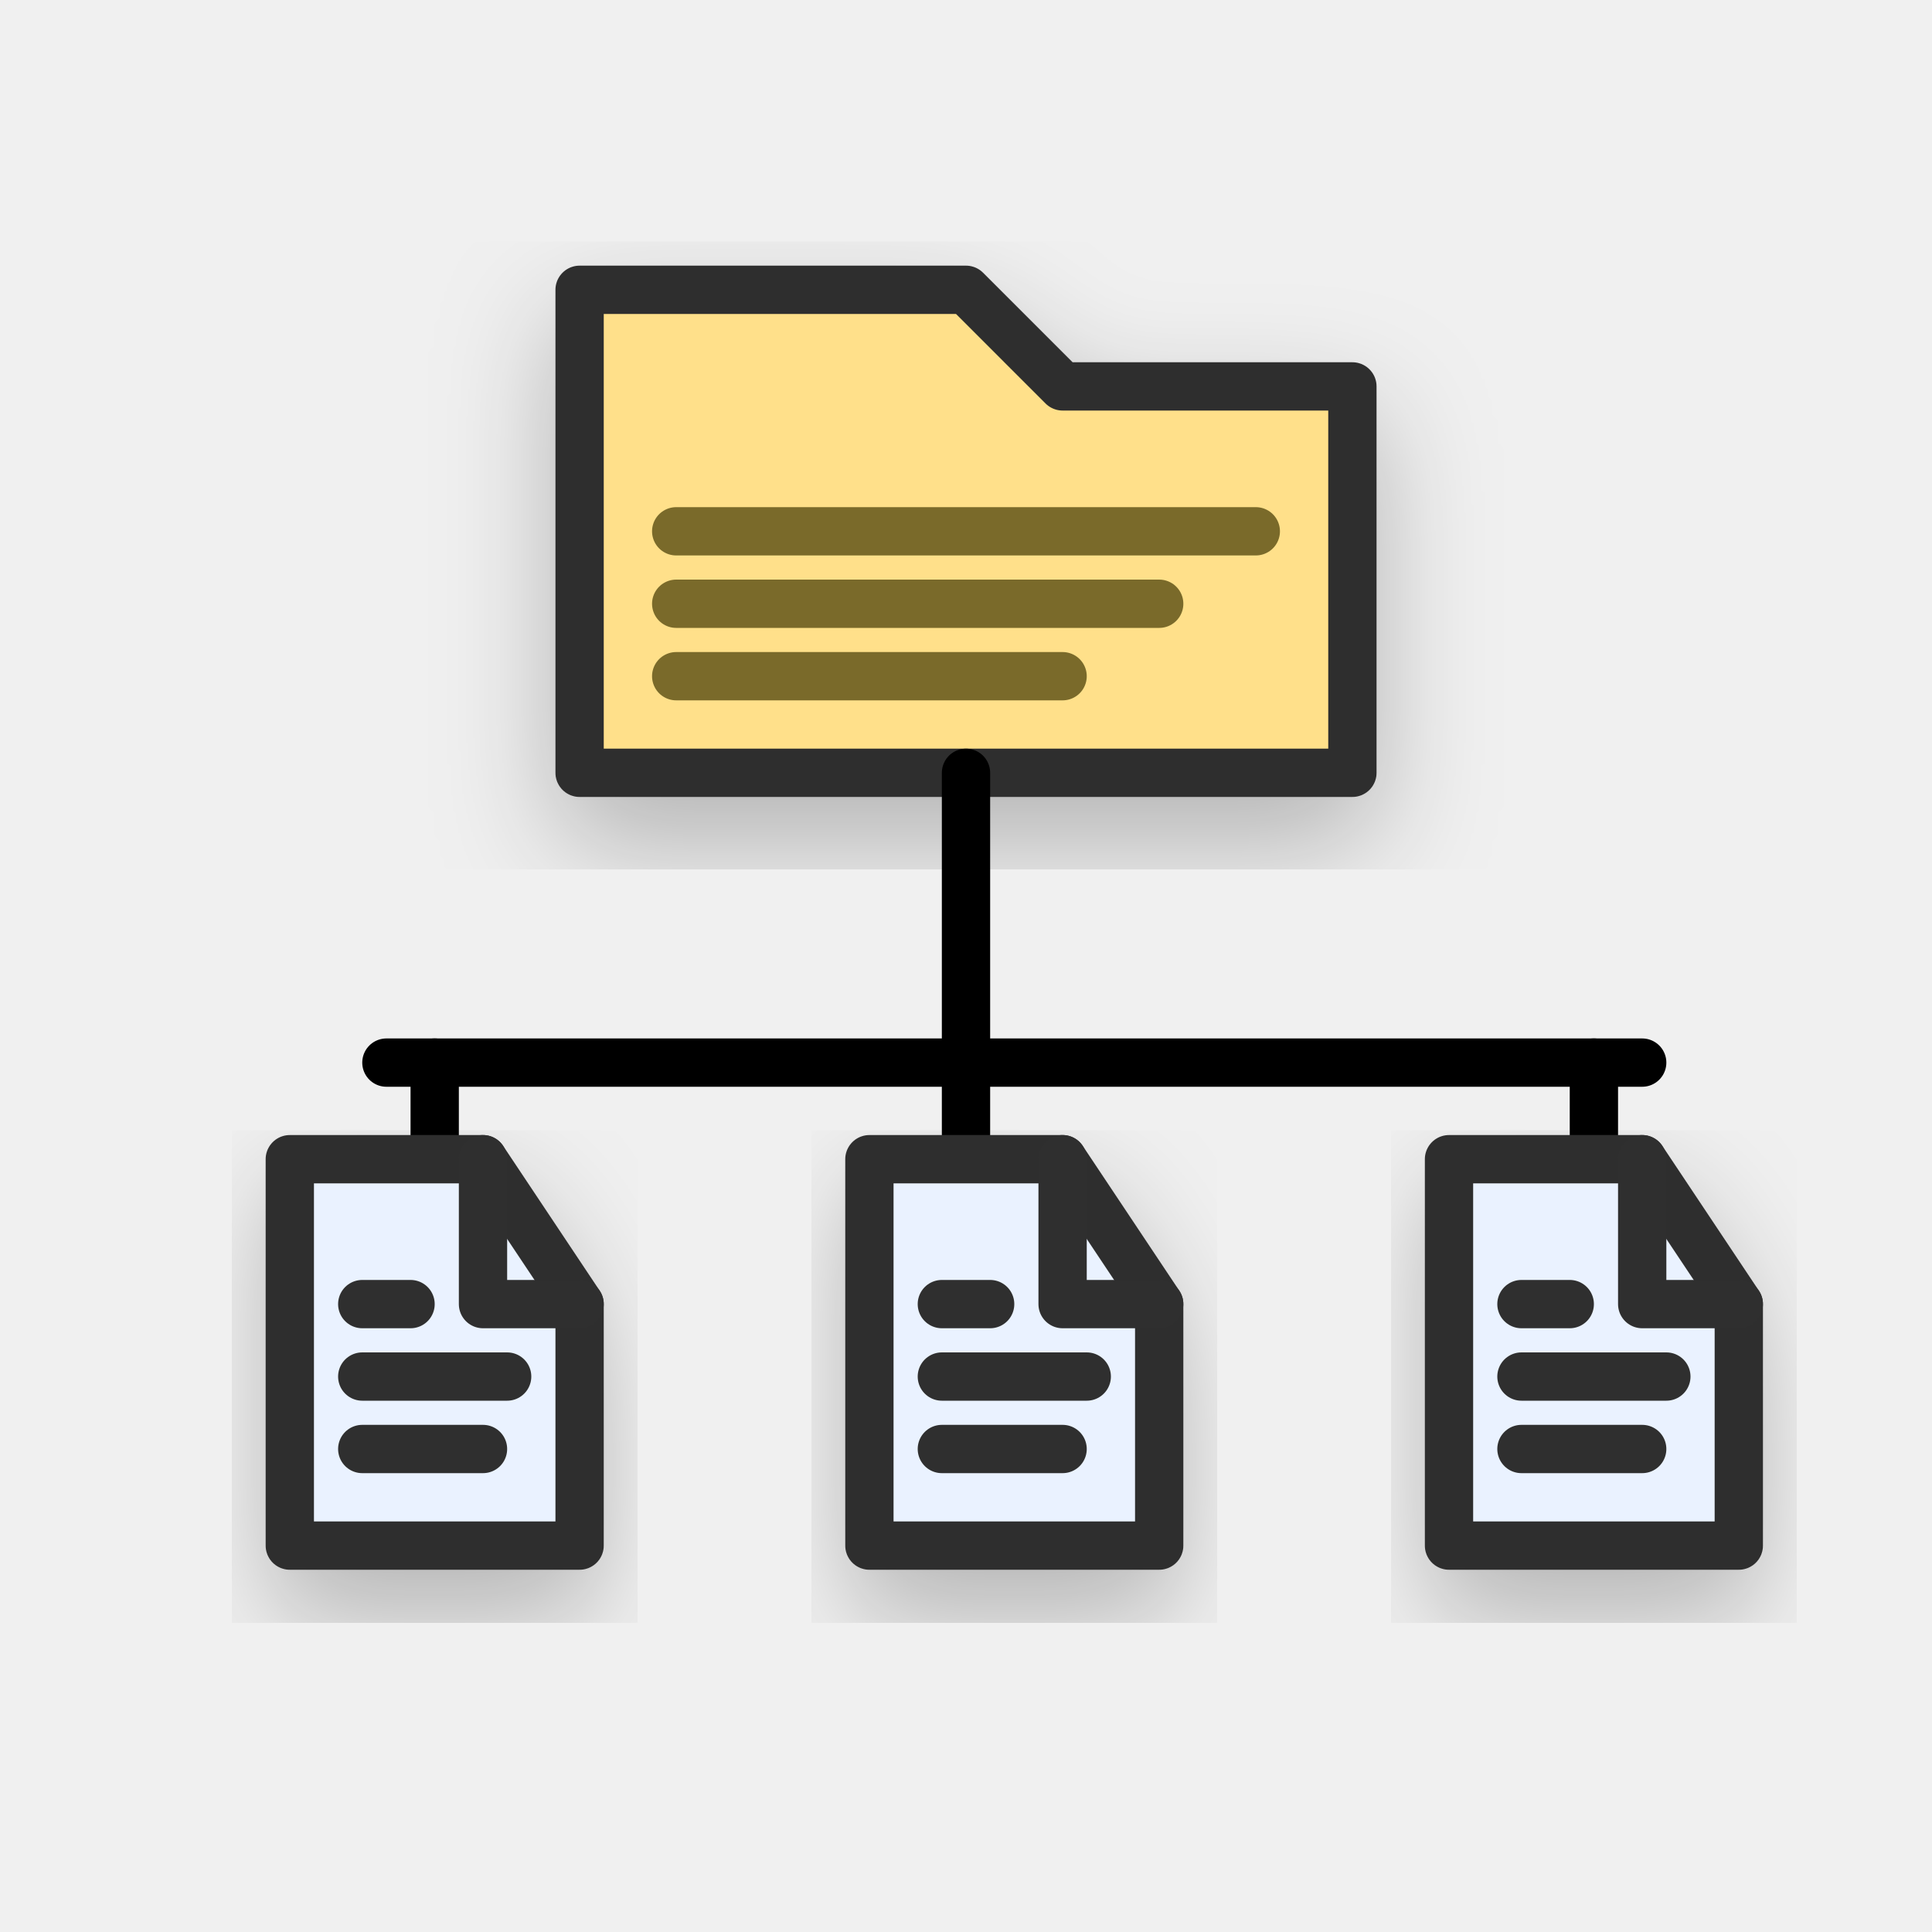
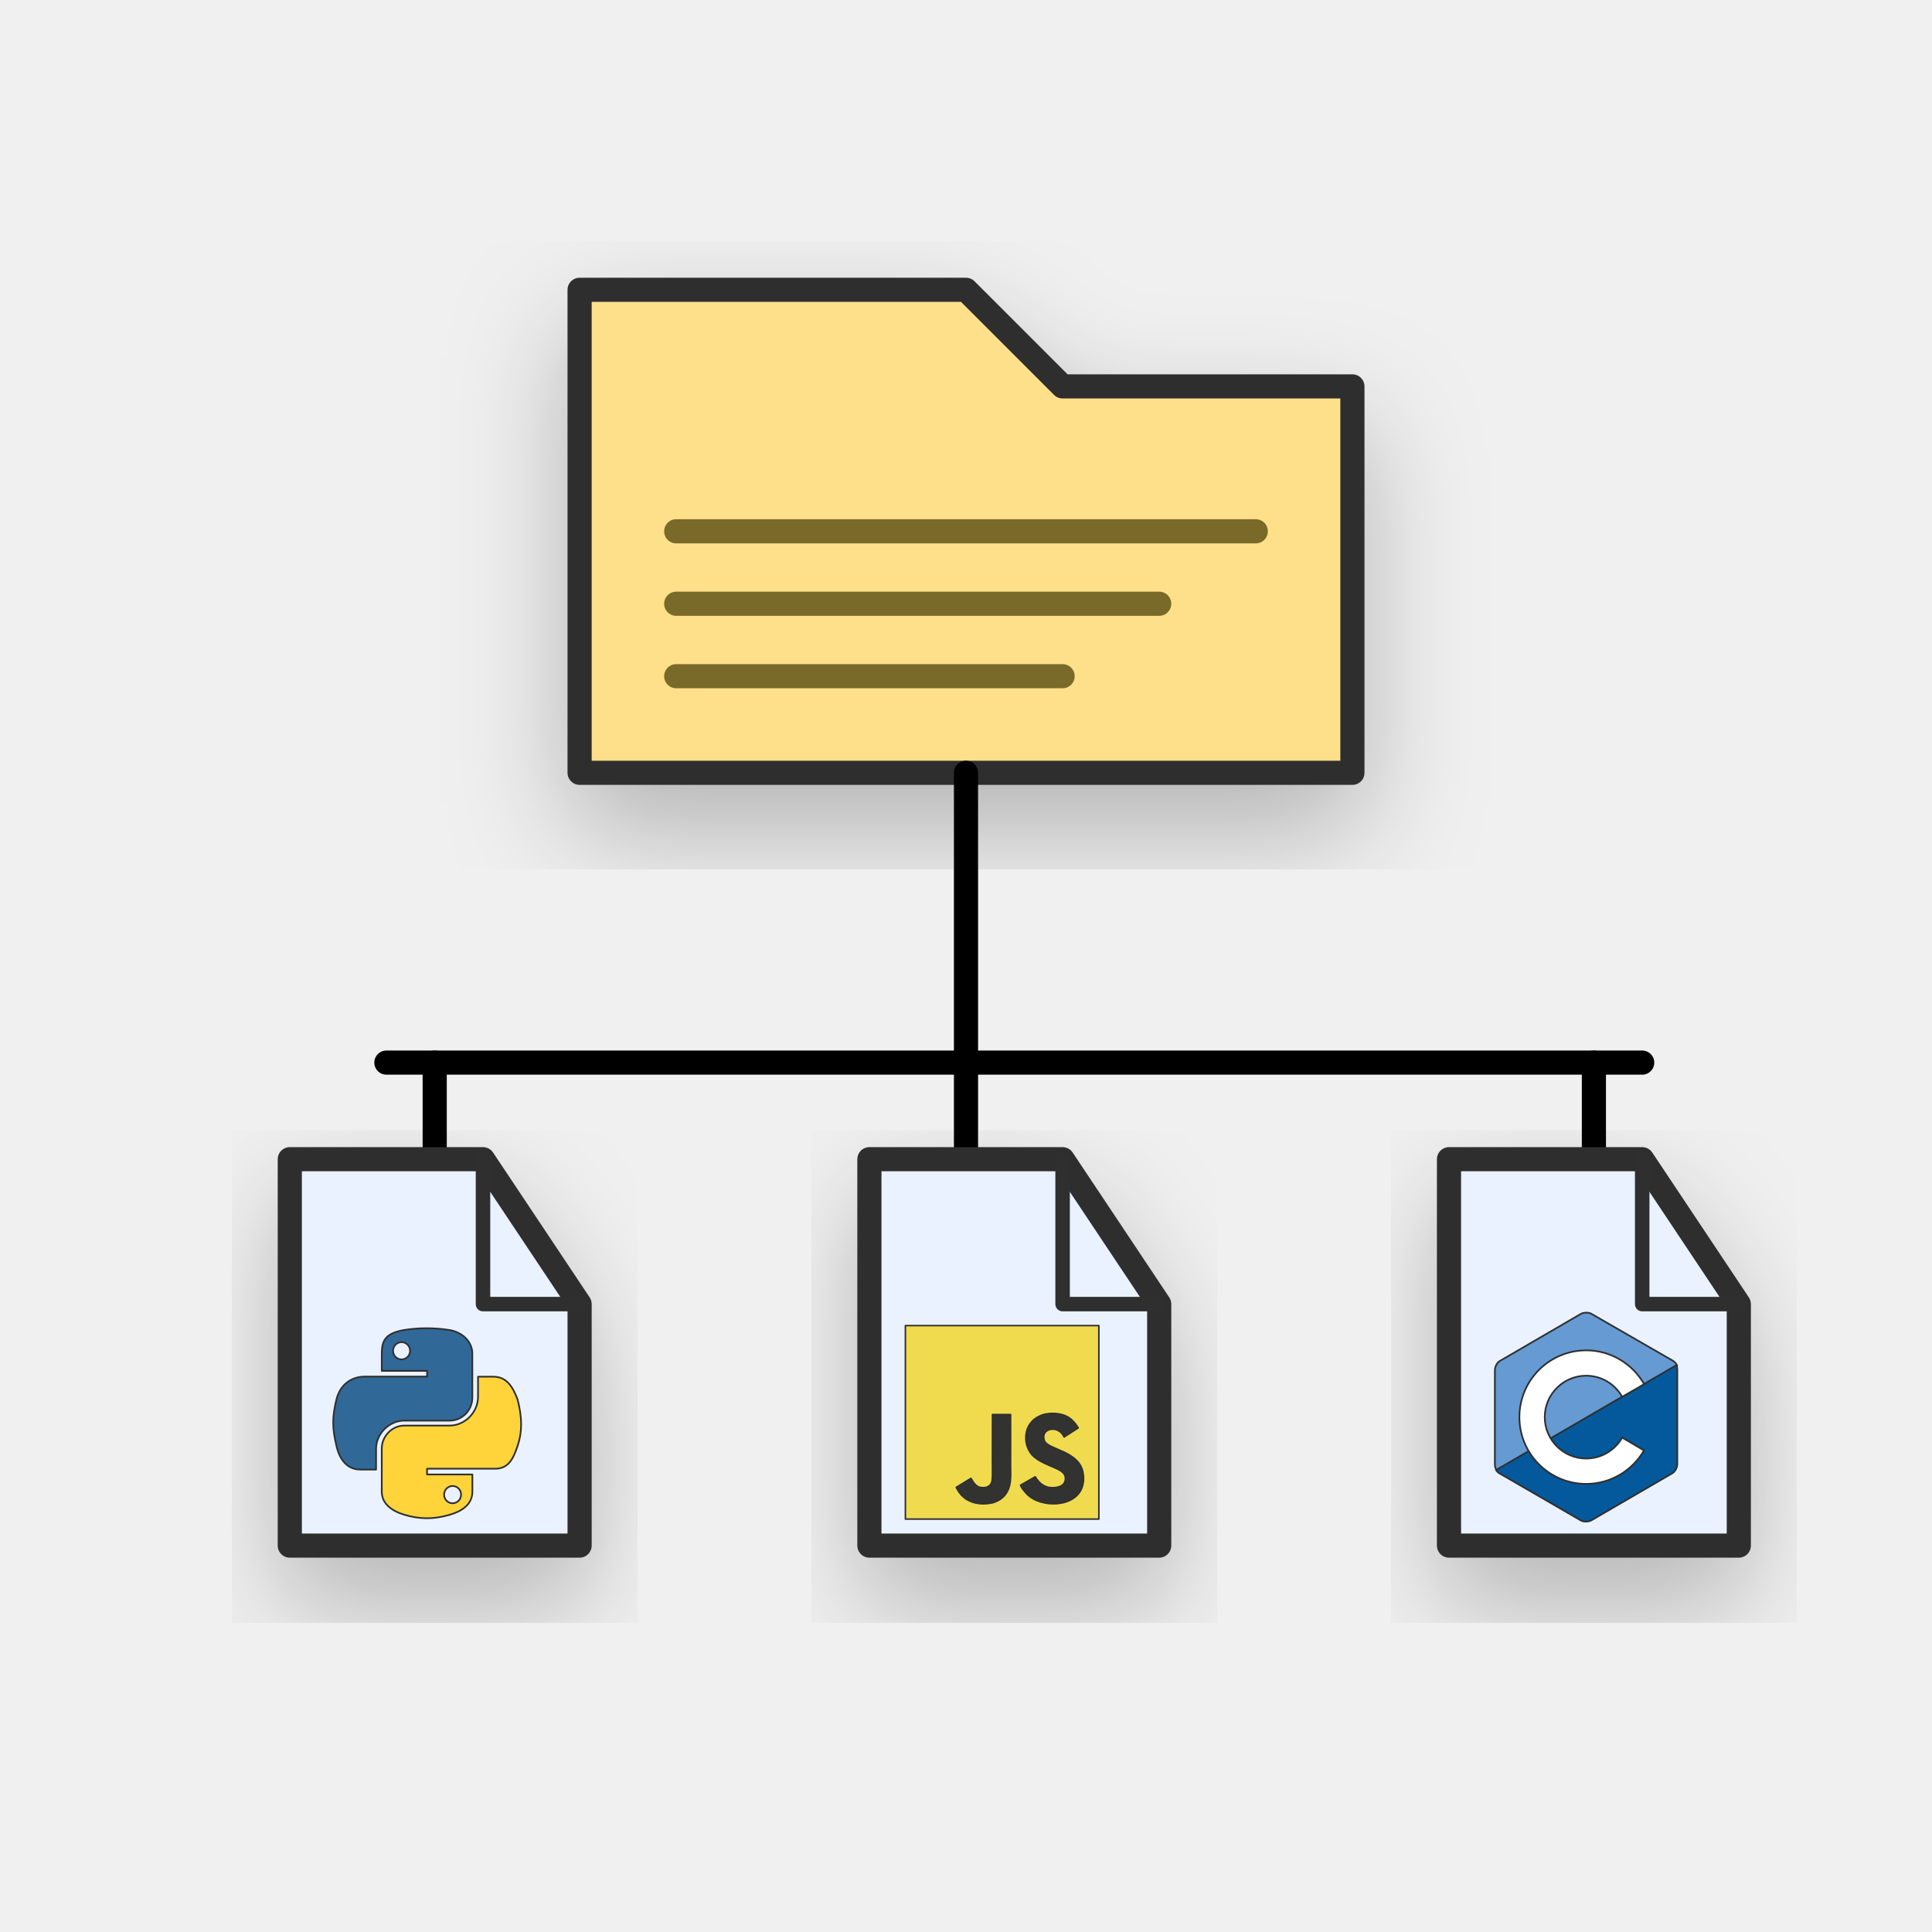
<svg xmlns="http://www.w3.org/2000/svg" width="40" height="40" viewBox="0 0 40 40">
  <defs>
    <filter id="shadow" x="-20%" y="-20%" width="140%" height="140%">
      <feDropShadow dx="0" dy="1" stdDeviation="1.2" flood-opacity="0.25" />
    </filter>
  </defs>
  <g transform="translate(2,2)" stroke="#2F2F2F" stroke-width="1" stroke-linecap="round" stroke-linejoin="round" fill="none">
-     <path d="M10 4 H18 L20 6 H26 V14 H10 Z" fill="#FFE08A" filter="url(#shadow)" />
-     <line x1="12" y1="9" x2="24" y2="9" stroke="#7A6A2A" />
-     <line x1="12" y1="10.5" x2="22" y2="10.5" stroke="#7A6A2A" />
-     <line x1="12" y1="12" x2="20" y2="12" stroke="#7A6A2A" />
-     <line x1="18" y1="14" x2="18" y2="20" stroke="#000" />
-     <line x1="6" y1="20" x2="32" y2="20" stroke="#000" />
-     <line x1="7" y1="20" x2="7" y2="22" stroke="#000" />
-     <path d="M4 22 V30 H10 V25 L8 22 Z" fill="#EAF2FF" filter="url(#shadow)" />
-     <path d="M10 25 H8 V22" />
-     <line x1="5.5" y1="25" x2="6.5" y2="25" />
-     <line x1="5.5" y1="26.5" x2="8.5" y2="26.5" />
-     <line x1="5.5" y1="28" x2="8" y2="28" />
-     <line x1="18" y1="20" x2="18" y2="22" stroke="#000" />
-     <path d="M16 22 V30 H22 V25 L20 22 Z" fill="#EAF2FF" filter="url(#shadow)" />
-     <path d="M22 25 H20 V22" />
-     <line x1="17.5" y1="25" x2="18.5" y2="25" />
-     <line x1="17.5" y1="26.5" x2="20.5" y2="26.5" />
-     <line x1="17.5" y1="28" x2="20" y2="28" />
-     <line x1="31" y1="20" x2="31" y2="22" stroke="#000" />
-     <path d="M28 22 V30 H34 V25 L32 22 Z" fill="#EAF2FF" filter="url(#shadow)" />
-     <path d="M34 25 H32 V22" />
-     <line x1="29.5" y1="25" x2="30.5" y2="25" />
-     <line x1="29.5" y1="26.5" x2="32.5" y2="26.5" />
-     <line x1="29.5" y1="28" x2="32" y2="28" />
+     <path d="M10 4 H18 L20 6 H26 V14 H10 Z" fill="#FFE08A" stroke-width="0.5" filter="url(#shadow)" />
+     <line x1="12" y1="9" x2="24" y2="9" stroke="#7A6A2A" stroke-width="0.5" />
+     <line x1="12" y1="10.5" x2="22" y2="10.5" stroke="#7A6A2A" stroke-width="0.5" />
+     <line x1="12" y1="12" x2="20" y2="12" stroke="#7A6A2A" stroke-width="0.5" />
+     <line x1="18" y1="14" x2="18" y2="20" stroke="#000" stroke-width="0.5" />
+     <line x1="6" y1="20" x2="32" y2="20" stroke="#000" stroke-width="0.5" />
+     <line x1="7" y1="20" x2="7" y2="22" stroke="#000" stroke-width="0.5" />
+     <g transform="translate(4,22)">
+       <path d="M0 0 V8 H6 V3 L4 0 Z" fill="#EAF2FF" stroke-width="0.5" filter="url(#shadow)" />
+       <path d="M6 3 H4 V0" stroke-width="0.3" />
+       <g transform="translate(.9,3.5) scale(0.035)">
+         <path fill="#306998" d="M54.9,0c-4.6,0-9.1,0.4-13.4,1.1C30.8,3.1,28.7,7.3,28.7,15v10.2h26.8v3.4H28.7H18.6 c-7.8,0-14.6,4.7-16.75,13.6c-2.46,10.21-2.57,16.59,0,27.25C3.76,77.9,8.31,83.6,16.1,83.6h9.22V71.3 c0-8.85,7.66-16.66,16.75-16.66h26.78c7.45,0,13.41-6.14,13.41-13.62V15c0-7.27-6.13-12.72-13.41-13.94 C64.28,0.33,59.5-0.02,54.9,0z M40.4,8.22c2.77,0,5.03,2.3,5.03,5.12c0,2.82-2.26,5.09-5.03,5.09c-2.78,0-5.03-2.27-5.03-5.09 C35.37,10.52,37.62,8.22,40.4,8.22z" />
+         <path fill="#FFD43B" d="M85.64,28.66v11.91c0,9.23-7.83,17-16.75,17H42.1c-7.34,0-13.41,6.28-13.41,13.62v25.53 c0,7.27,6.32,11.54,13.41,13.62c8.49,2.5,16.63,2.95,26.78,0c6.75-1.95,13.41-5.89,13.41-13.62V86.5H55.47v-3.41h26.78h13.41 c7.79,0,10.7-5.44,13.41-13.59c2.8-8.4,2.68-16.48,0-27.25C106.17,34.5,102.49,28.66,94.7,28.66z M70.58,93.31 c2.78,0,5.03,2.28,5.03,5.09c0,2.83-2.25,5.13-5.03,5.13c-2.77,0-5.03-2.3-5.03-5.13C65.55,95.59,67.81,93.31,70.58,93.31z" />
+       </g>
+     </g>
+     <line x1="18" y1="20" x2="18" y2="22" stroke="#000" stroke-width="0.5" />
+     <g transform="translate(16,22)">
+       <path d="M0 0 V8 H6 V3 L4 0 Z" fill="#EAF2FF" stroke-width="0.5" filter="url(#shadow)" />
+       <path d="M6 3 H4 V0" stroke-width="0.3" />
+       <g transform="translate(0.7,3.4) scale(0.032)">
+         <path fill="#F0DB4F" d="M1.408 1.408h125.184v125.185H1.408z" />
+         <path fill="#323330" d="M116.347 96.736c-.917-5.711-4.641-10.508-15.672-14.981-3.832-1.761-8.104-3.022-9.377-5.926-.452-1.69-.512-2.642-.226-3.665.821-3.32 4.784-4.355 7.925-3.403 2.023.678 3.938 2.237 5.093 4.724 5.402-3.498 5.391-3.475 9.163-5.879-1.381-2.141-2.118-3.129-3.022-4.045-3.249-3.629-7.676-5.498-14.756-5.355l-3.688.477c-3.534.893-6.902 2.748-8.877 5.235-5.926 6.724-4.236 18.492 2.975 23.335 7.104 5.332 17.54 6.545 18.873 11.531 1.297 6.104-4.486 8.08-10.234 7.378-4.236-.881-6.592-3.034-9.139-6.949-4.688 2.713-4.688 2.713-9.508 5.485 1.143 2.499 2.344 3.63 4.26 5.795 9.068 9.198 31.76 8.746 35.83-5.176.165-.478 1.261-3.666.38-8.581zM69.462 58.943H57.753l-.048 30.272c0 6.438.333 12.34-.714 14.149-1.713 3.558-6.152 3.117-8.175 2.427-2.059-1.012-3.106-2.451-4.319-4.485-.333-.584-.583-1.036-.667-1.071l-9.52 5.83c1.583 3.249 3.915 6.069 6.902 7.901 4.462 2.678 10.459 3.499 16.731 2.059 4.082-1.189 7.604-3.652 9.448-7.401 2.666-4.915 2.094-10.864 2.07-17.444.06-10.735.001-21.468.001-32.237z" />
+       </g>
+     </g>
+     <line x1="31" y1="20" x2="31" y2="22" stroke="#000" stroke-width="0.5" />
+     <g transform="translate(28,22)">
+       <path d="M0 0 V8 H6 V3 L4 0 Z" stroke-width="0.5" fill="#EAF2FF" filter="url(#shadow)" />
+       <path d="M6 3 H4 V0" stroke-width="0.3" />
+       <g transform="translate(0.6,3.1) scale(0.035)">
+         <path fill="#659AD3" d="M115.4 30.7L67.1 2.9c-.8-.5-1.9-.7-3.1-.7-1.2 0-2.3.3-3.1.7l-48 27.9c-1.7 1-2.9 3.5-2.9 5.4v55.7c0 1.1.2 2.4 1 3.5l106.8-62c-.6-1.2-1.5-2.1-2.4-2.7z" />
+         <path fill="#03599C" d="M10.7 95.3c.5.8 1.2 1.5 1.9 1.9l48.2 27.9c.8.5 1.9.7 3.1.7 1.2 0 2.3-.3 3.1-.7l48-27.9c1.7-1 2.9-3.5 2.9-5.4V36.1c0-.9-.1-1.9-.6-2.8l-106.6 62z" />
+         <path fill="#fff" d="M85.3 76.1C81.1 83.5 73.1 88.5 64 88.5c-13.5 0-24.5-11-24.5-24.5s11-24.5 24.5-24.5c9.1 0 17.1 5 21.3 12.5l13-7.5c-6.8-11.9-19.6-20-34.3-20-21.8 0-39.5 17.7-39.5 39.5s17.7 39.5 39.5 39.5c14.6 0 27.4-8 34.2-19.8l-12.9-7.6z" />
+       </g>
+     </g>
  </g>
</svg>
